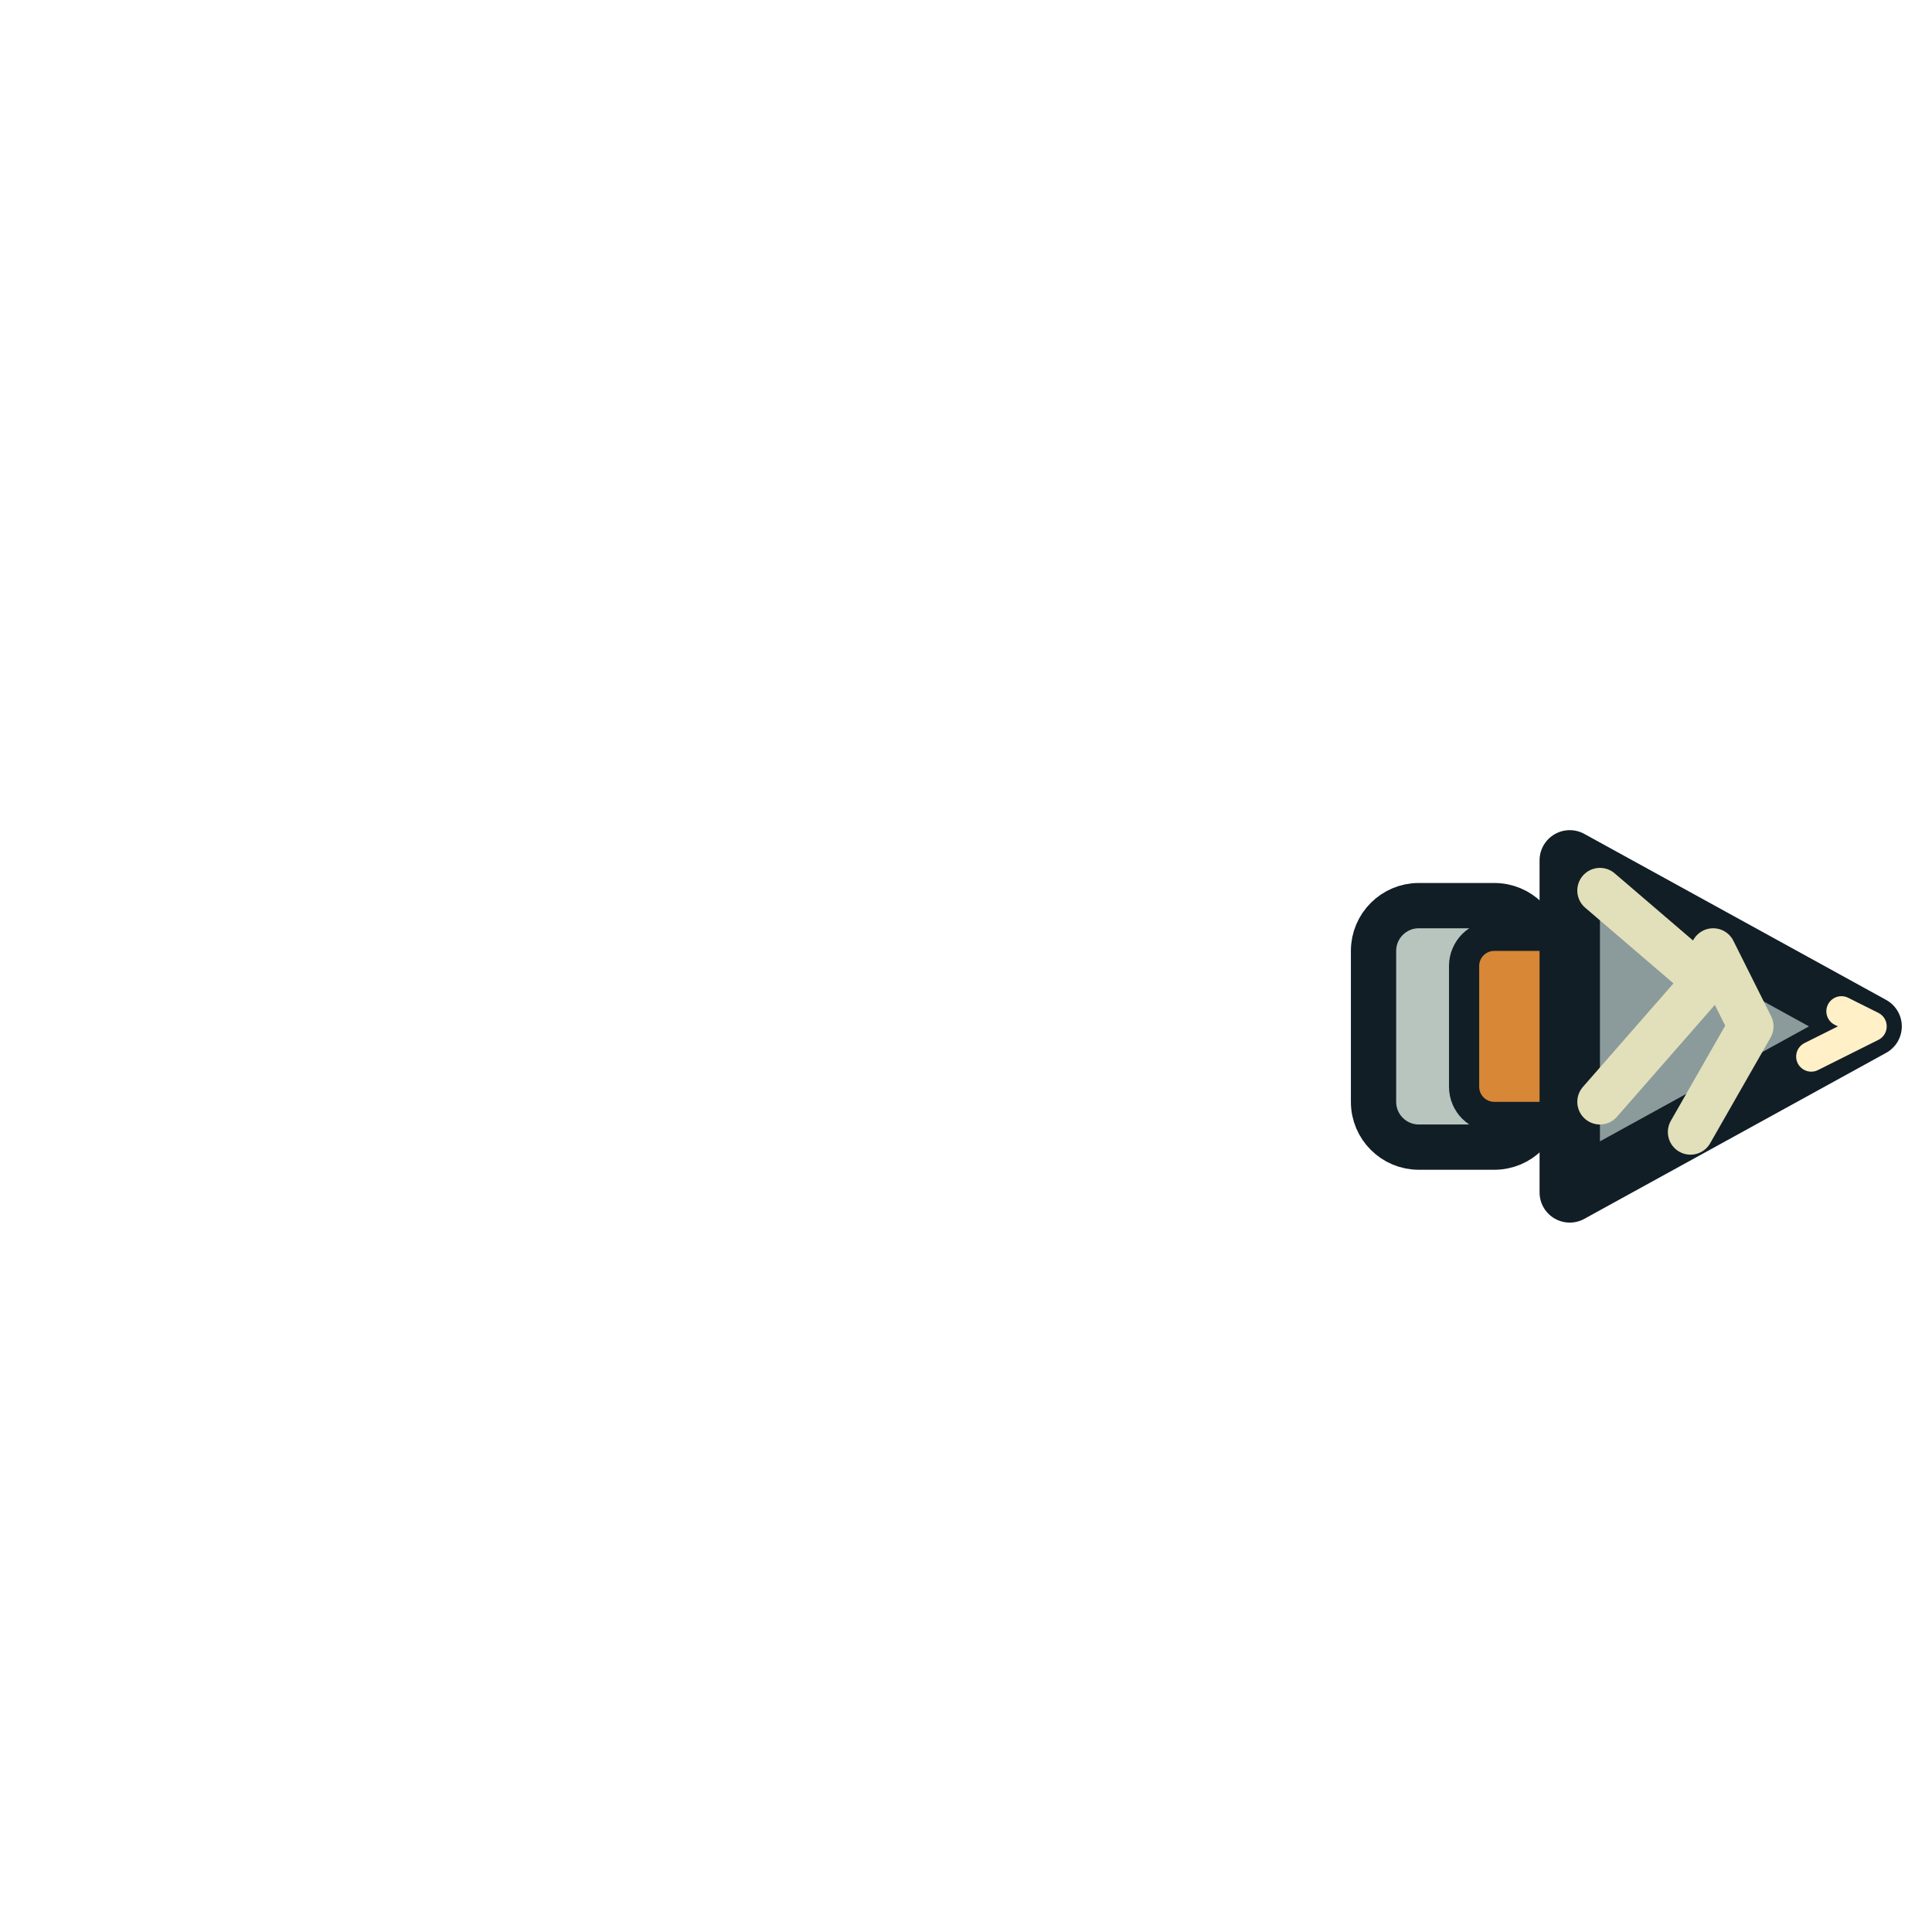
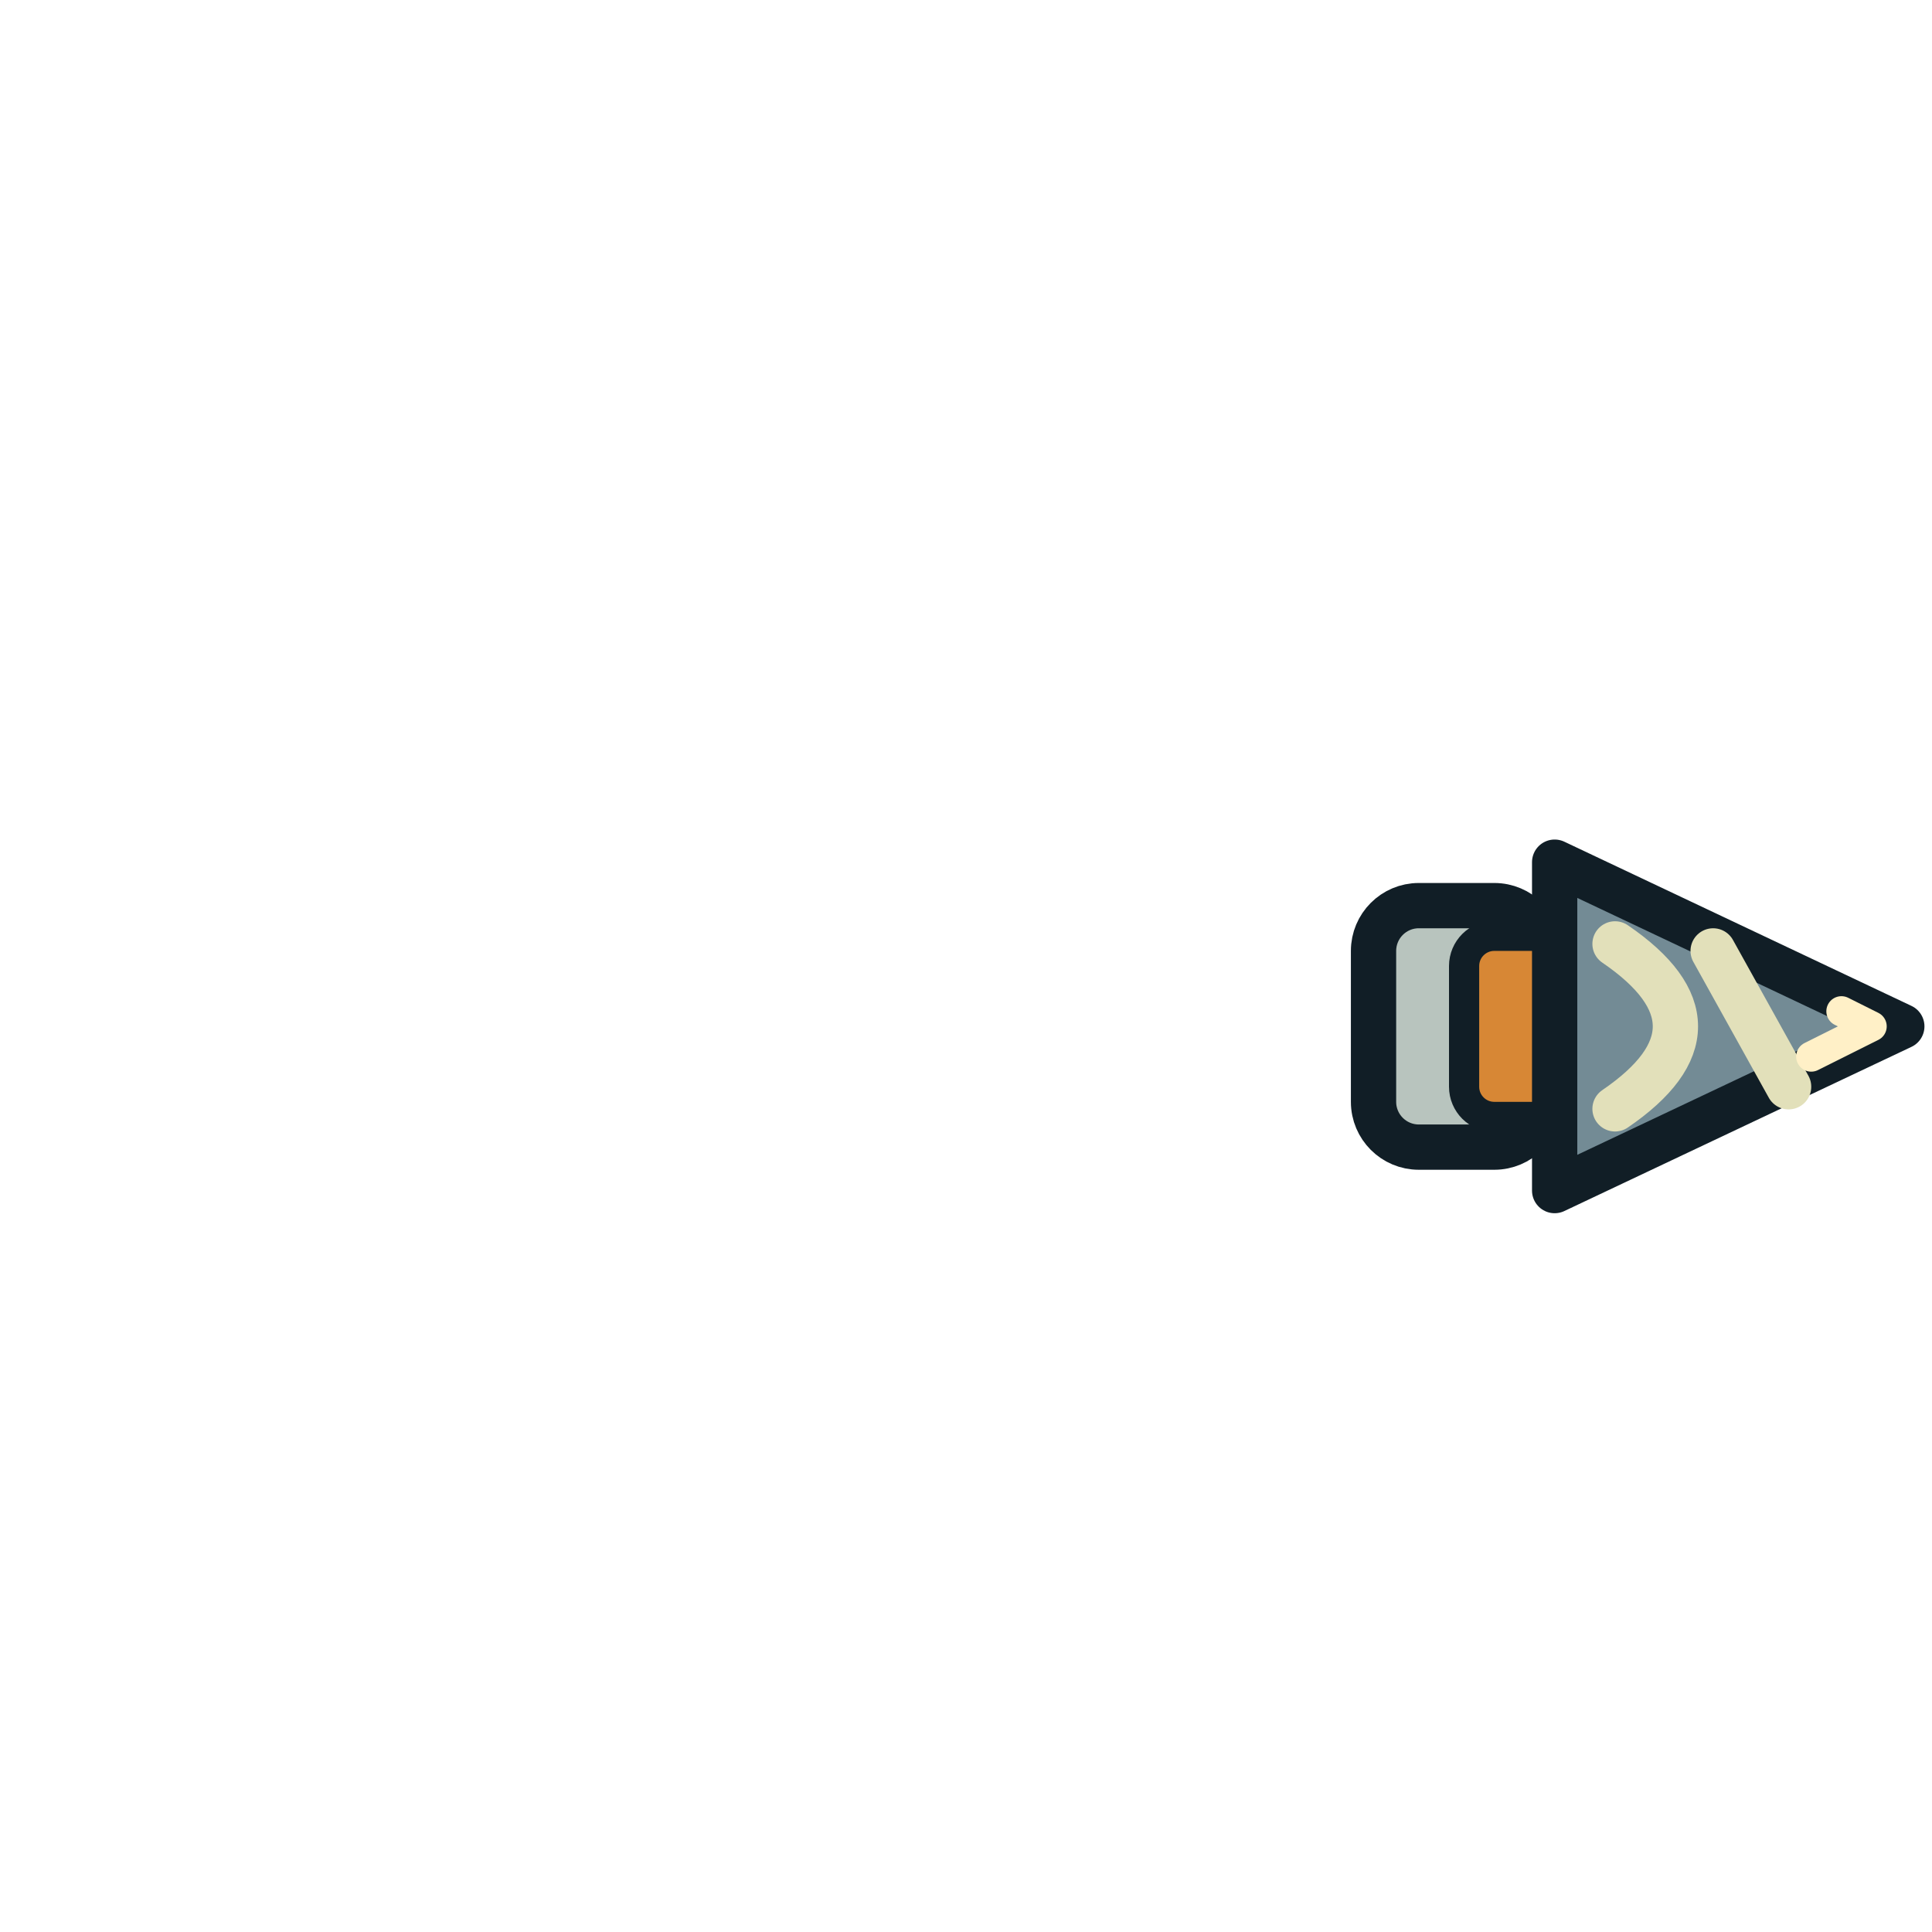
<svg xmlns="http://www.w3.org/2000/svg" width="128" height="128" viewBox="0 0 128 128">
  <g stroke-linecap="round" stroke-linejoin="round">
    <g id="drill-mount" data-layer="drill-mount">
      <rect x="91" y="60" width="11" height="16" rx="3" fill="#b8c4be" stroke="#111e26" stroke-width="3" />
      <rect x="97" y="62" width="9" height="12" rx="2" fill="#d78735" stroke="#111e26" stroke-width="2" />
    </g>
    <g id="auger-flutes" data-layer="auger-flutes">
-       <path d="M104 57 L124 68 L104 79 Z" fill="#8b9b9b" stroke="#111e26" stroke-width="4" />
-       <path d="M106 59 L113 65 L106 73 M113.5 63 L116 68 L112 75" fill="none" stroke="#e2e0ba" stroke-width="3" />
+       <path d="M103 57.121 L126 68 L103 78.879 Z" fill="#738b95" stroke="#111e26" stroke-width="3" />
+       <path d="M107 62.536 Q115 68 107 73.464 M113.5 63 L118.5 72" fill="none" stroke="#e2e0ba" stroke-width="3" />
      <path d="M122 67 L124 68 L120 70" fill="none" stroke="#fff0c7" stroke-width="2" />
    </g>
  </g>
</svg>
